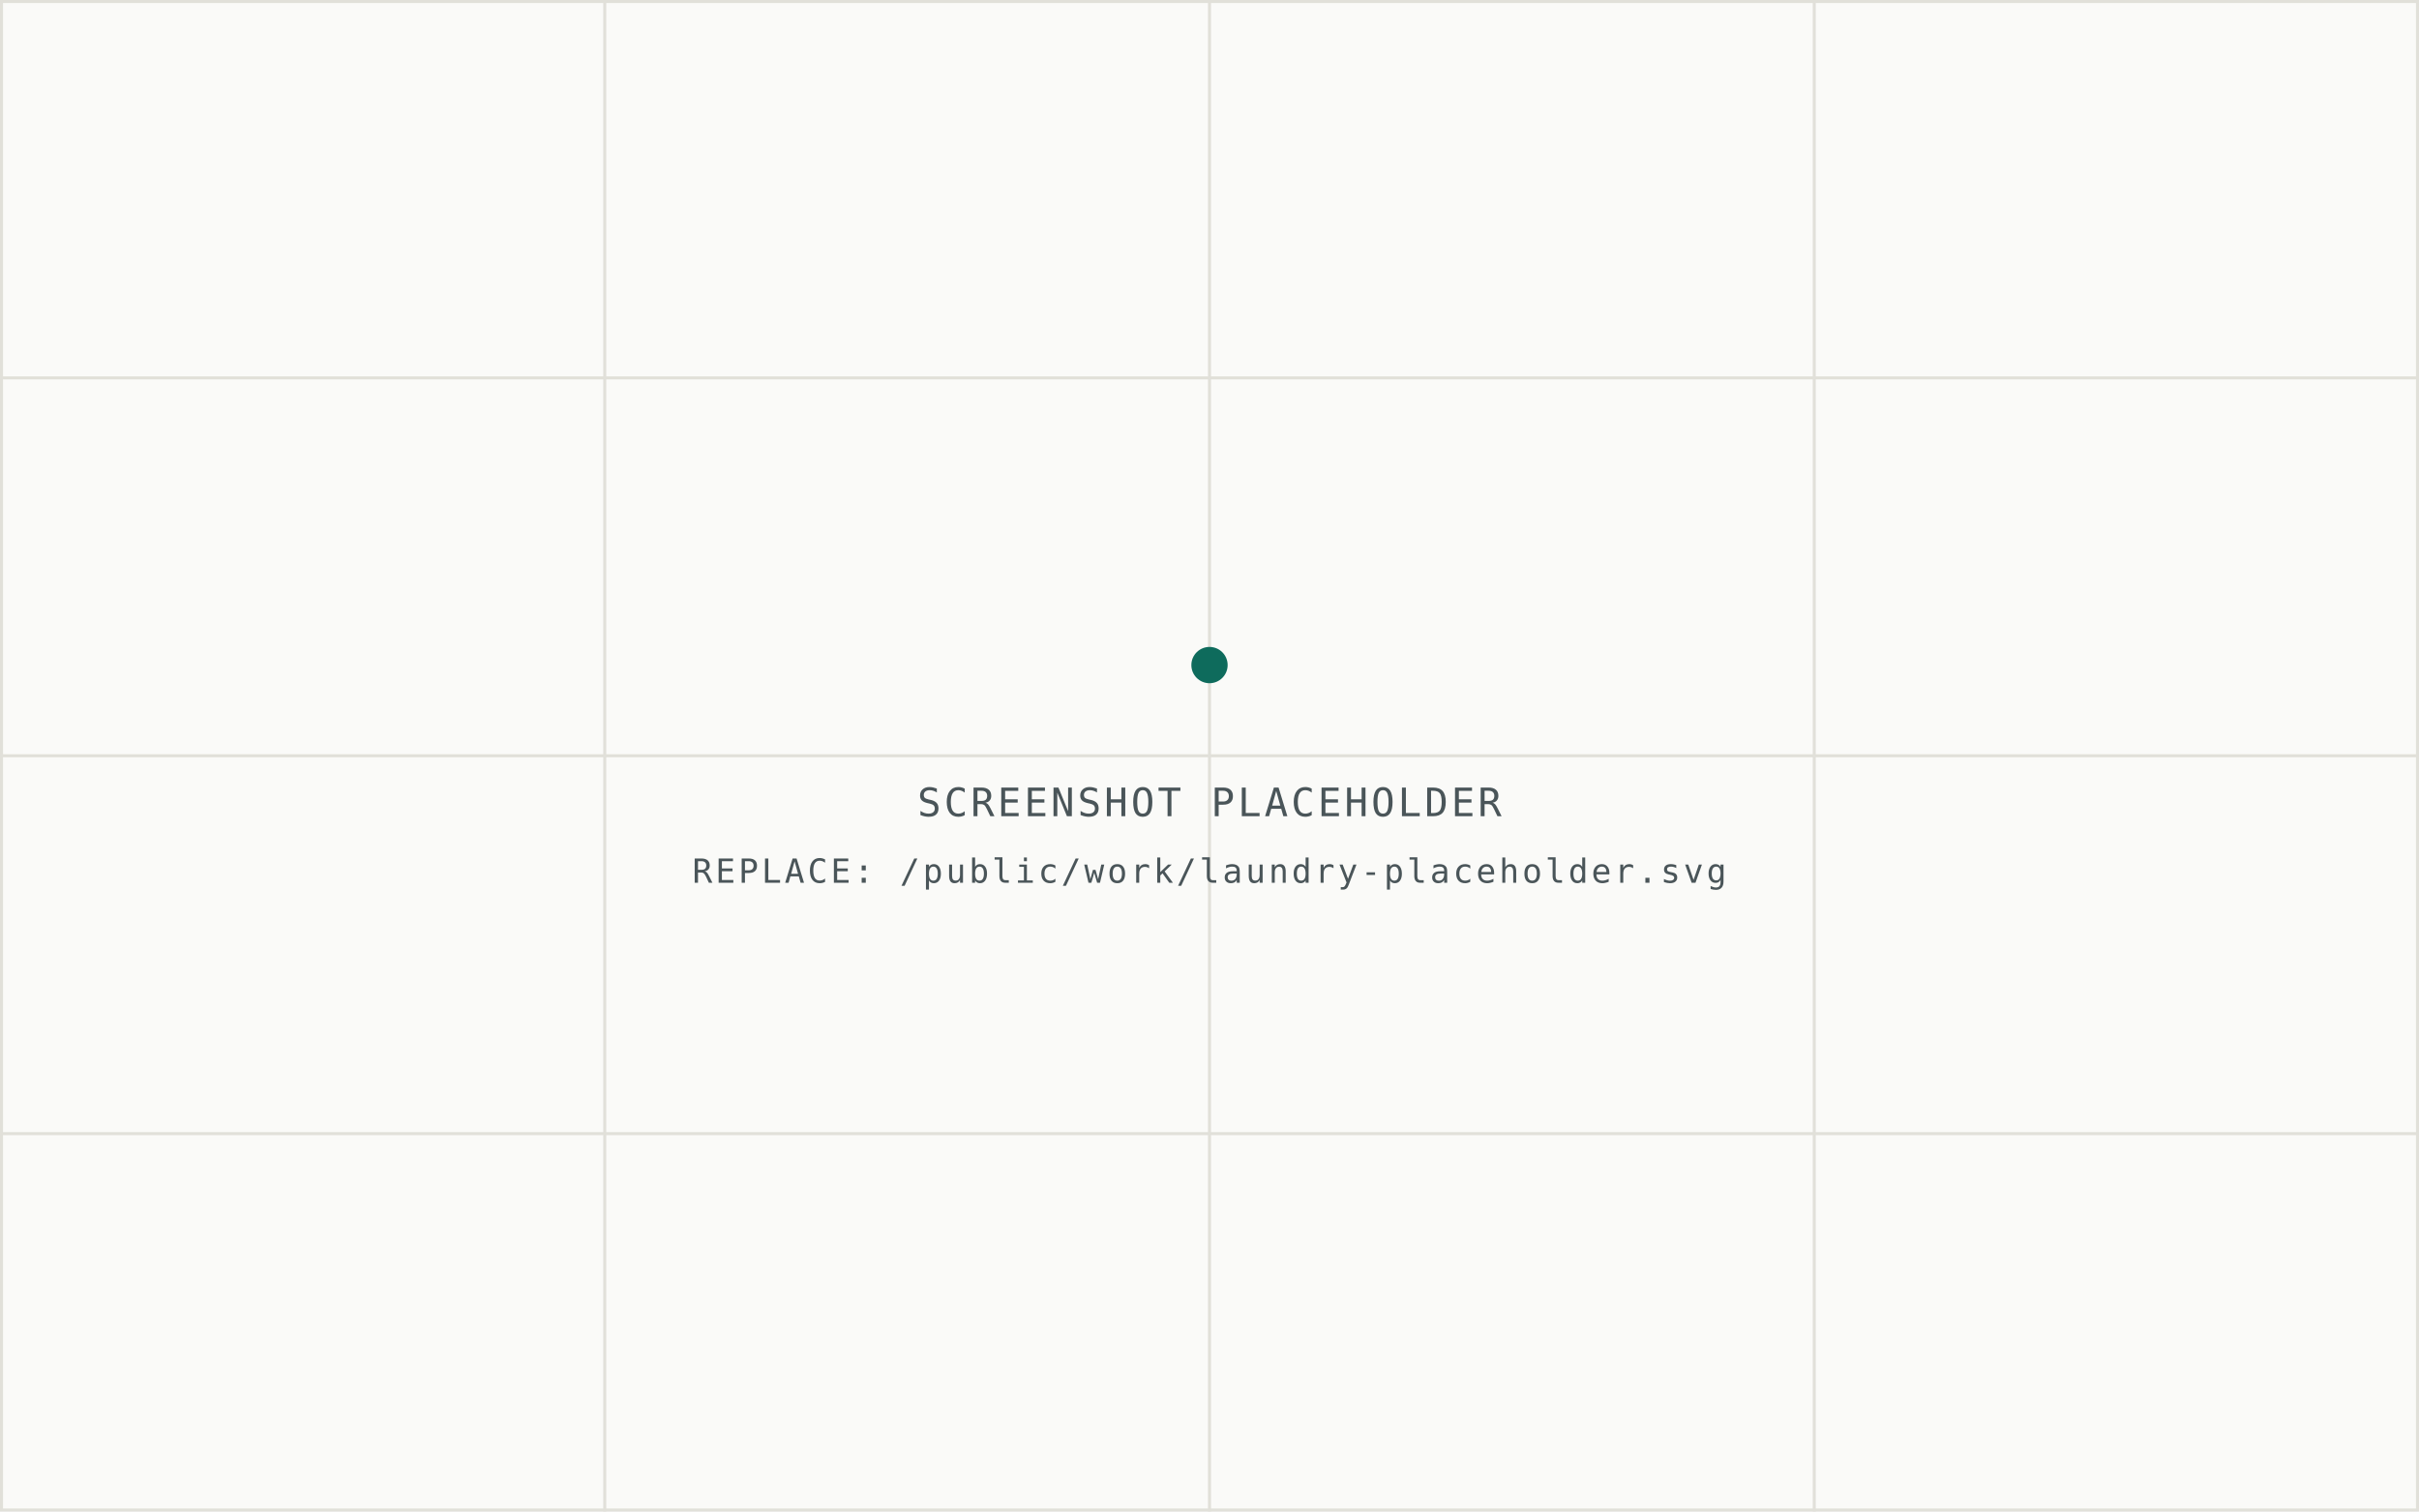
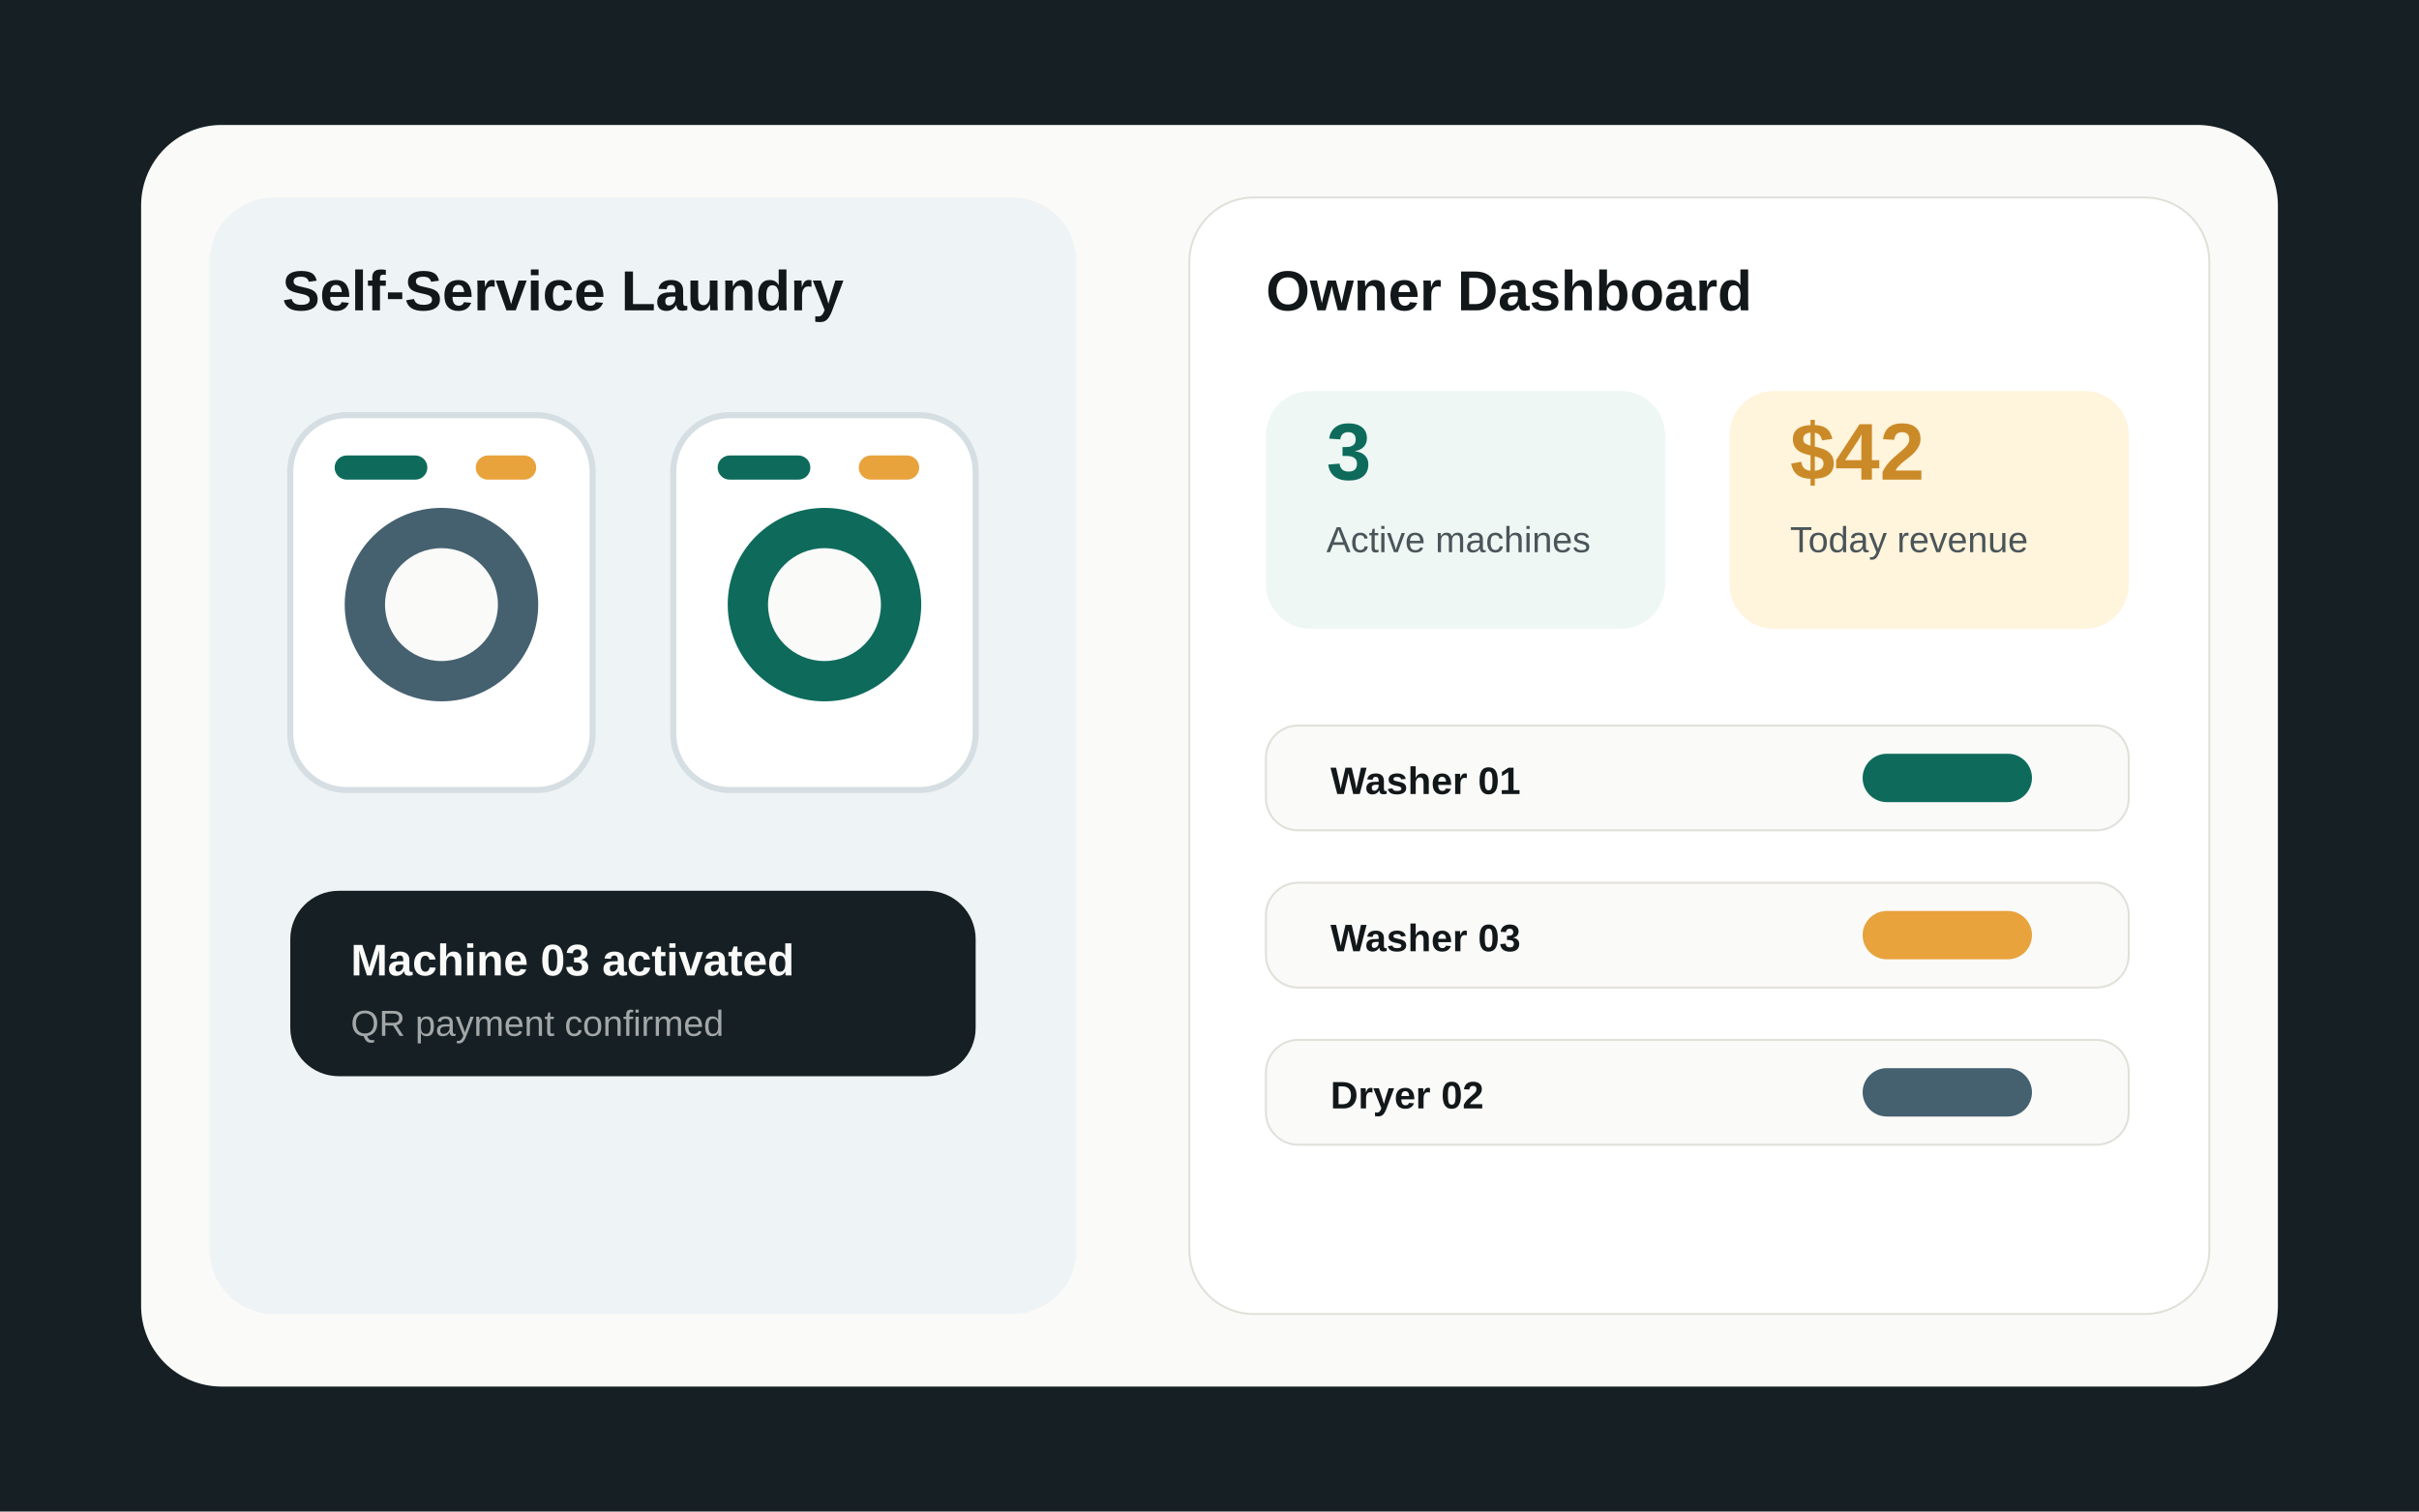
- <svg xmlns="http://www.w3.org/2000/svg" width="800" height="500" viewBox="0 0 800 500">
-   <rect width="800" height="500" fill="#FAFAF8" />
-   <rect x="0.5" y="0.5" width="799" height="499" fill="none" stroke="#E1E0D9" stroke-width="1" />
-   <g stroke="#E1E0D9" stroke-width="1">
-     <line x1="0" y1="125" x2="800" y2="125" />
-     <line x1="0" y1="250" x2="800" y2="250" />
-     <line x1="0" y1="375" x2="800" y2="375" />
-     <line x1="200" y1="0" x2="200" y2="500" />
-     <line x1="400" y1="0" x2="400" y2="500" />
-     <line x1="600" y1="0" x2="600" y2="500" />
+ <svg xmlns="http://www.w3.org/2000/svg" width="1200" height="750" viewBox="0 0 1200 750" fill="none">
+   <rect width="1200" height="750" fill="#162024" />
+   <rect x="70" y="62" width="1060" height="626" rx="40" fill="#FAFAF8" />
+   <rect x="104" y="98" width="430" height="554" rx="32" fill="#EEF3F5" />
+   <text x="140" y="154" fill="#12181A" font-family="Arial, sans-serif" font-size="28" font-weight="700">Self-Service Laundry</text>
+   <g>
+     <rect x="144" y="206" width="150" height="186" rx="28" fill="#FFFFFF" stroke="#D5DEE2" stroke-width="3" />
+     <circle cx="219" cy="300" r="48" fill="#456170" />
+     <circle cx="219" cy="300" r="28" fill="#FAFAF8" />
+     <rect x="166" y="226" width="46" height="12" rx="6" fill="#0E6B5C" />
+     <rect x="236" y="226" width="30" height="12" rx="6" fill="#E8A33D" />
  </g>
-   <circle cx="400" cy="220" r="6" fill="#0E6B5C" />
-   <text x="400" y="270" font-family="monospace" font-size="13" fill="#4A5559" text-anchor="middle" letter-spacing="1">SCREENSHOT PLACEHOLDER</text>
-   <text x="400" y="292" font-family="monospace" font-size="11" fill="#4A5559" text-anchor="middle" letter-spacing="1">REPLACE: /public/work/laundry-placeholder.svg</text>
+   <g>
+     <rect x="334" y="206" width="150" height="186" rx="28" fill="#FFFFFF" stroke="#D5DEE2" stroke-width="3" />
+     <circle cx="409" cy="300" r="48" fill="#0E6B5C" />
+     <circle cx="409" cy="300" r="28" fill="#FAFAF8" />
+     <rect x="356" y="226" width="46" height="12" rx="6" fill="#0E6B5C" />
+     <rect x="426" y="226" width="30" height="12" rx="6" fill="#E8A33D" />
+   </g>
+   <rect x="144" y="442" width="340" height="92" rx="24" fill="#162024" />
+   <text x="174" y="484" fill="#FAFAF8" font-family="Arial, sans-serif" font-size="22" font-weight="700">Machine 03 activated</text>
+   <text x="174" y="514" fill="#FAFAF8" fill-opacity=".62" font-family="Arial, sans-serif" font-size="18">QR payment confirmed</text>
+   <rect x="590" y="98" width="506" height="554" rx="32" fill="#FFFFFF" stroke="#E1E0D9" />
+   <text x="628" y="154" fill="#12181A" font-family="Arial, sans-serif" font-size="28" font-weight="700">Owner Dashboard</text>
+   <rect x="628" y="194" width="198" height="118" rx="22" fill="#EEF7F4" />
+   <text x="658" y="238" fill="#0E6B5C" font-family="Arial, sans-serif" font-size="40" font-weight="700">3</text>
+   <text x="658" y="274" fill="#4A5559" font-family="Arial, sans-serif" font-size="18">Active machines</text>
+   <rect x="858" y="194" width="198" height="118" rx="22" fill="#FFF4DC" />
+   <text x="888" y="238" fill="#CB8A28" font-family="Arial, sans-serif" font-size="40" font-weight="700">$42</text>
+   <text x="888" y="274" fill="#4A5559" font-family="Arial, sans-serif" font-size="18">Today revenue</text>
+   <rect x="628" y="360" width="428" height="52" rx="16" fill="#FAFAF8" stroke="#E1E0D9" />
+   <rect x="628" y="438" width="428" height="52" rx="16" fill="#FAFAF8" stroke="#E1E0D9" />
+   <rect x="628" y="516" width="428" height="52" rx="16" fill="#FAFAF8" stroke="#E1E0D9" />
+   <text x="660" y="394" fill="#12181A" font-family="Arial, sans-serif" font-size="19" font-weight="700">Washer 01</text>
+   <text x="660" y="472" fill="#12181A" font-family="Arial, sans-serif" font-size="19" font-weight="700">Washer 03</text>
+   <text x="660" y="550" fill="#12181A" font-family="Arial, sans-serif" font-size="19" font-weight="700">Dryer 02</text>
+   <rect x="924" y="374" width="84" height="24" rx="12" fill="#0E6B5C" />
+   <rect x="924" y="452" width="84" height="24" rx="12" fill="#E8A33D" />
+   <rect x="924" y="530" width="84" height="24" rx="12" fill="#456170" />
</svg>
